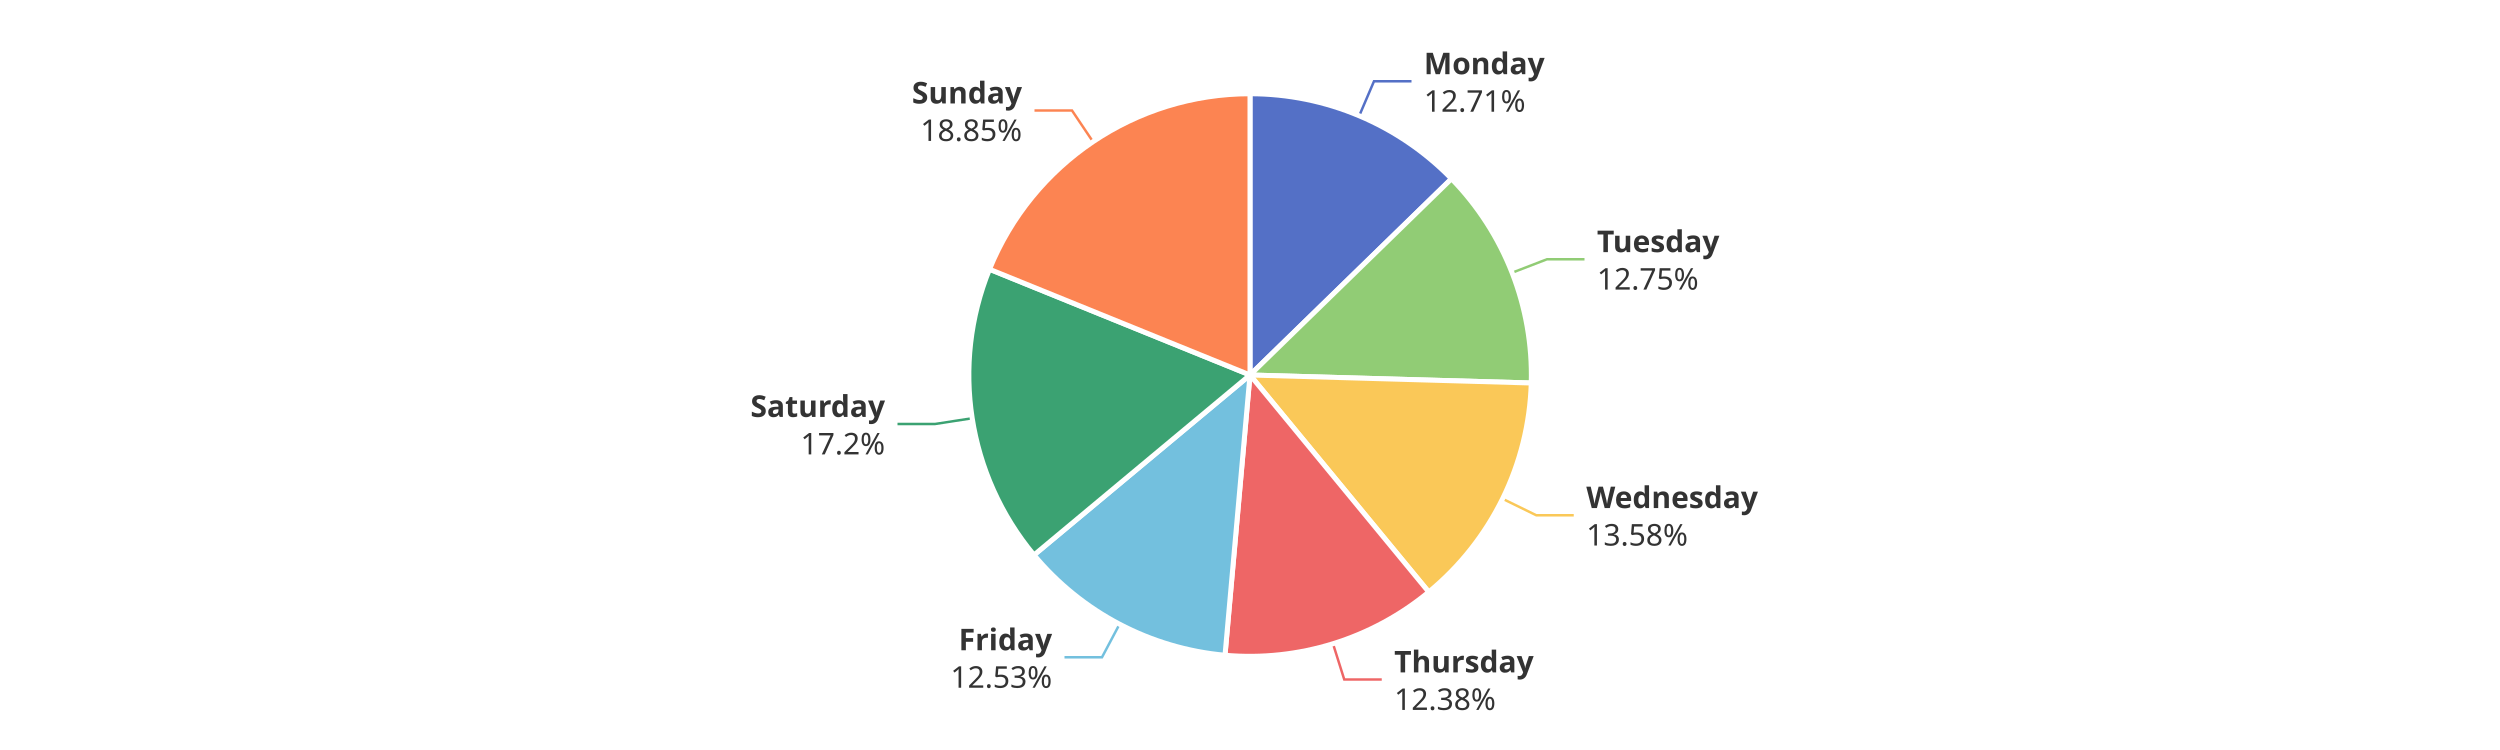
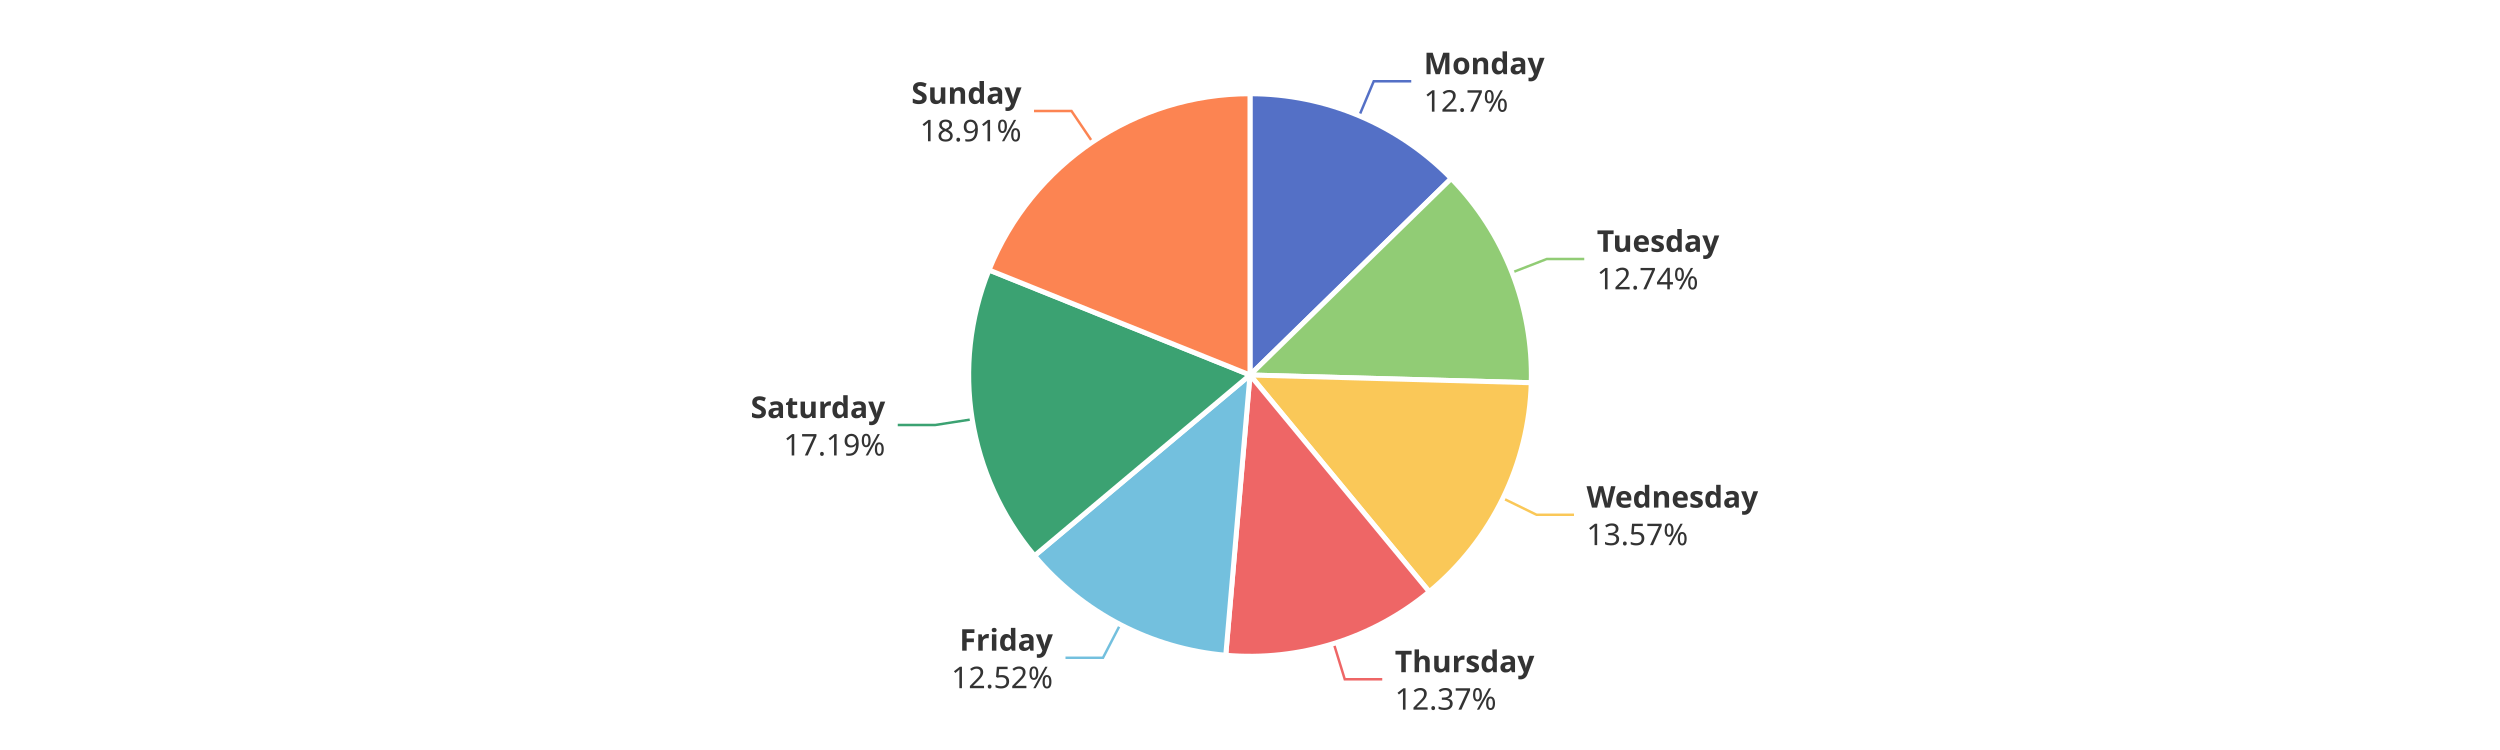
<svg xmlns="http://www.w3.org/2000/svg" width="1000" height="300" version="1.1" baseProfile="full" viewBox="0 0 1000 300">
  <rect width="1000" height="300" x="0" y="0" id="0" fill="#ffffff" />
-   <polyline points="543.7 46.3 549.6 32.5 564.6 32.5" fill="none" stroke="#5470c6" />
-   <polyline points="604.8 109.1 618.8 103.7 633.8 103.7" fill="none" stroke="#91cc75" />
-   <polyline points="601 199.5 614.5 206.1 629.5 206.1" fill="none" stroke="#fac858" />
-   <polyline points="533.2 257.5 537.7 271.8 552.7 271.8" fill="none" stroke="#ee6666" />
-   <polyline points="447.8 249.7 440.8 262.9 425.8 262.9" fill="none" stroke="#73c0de" />
-   <polyline points="388.8 167.3 374 169.6 359 169.6" fill="none" stroke="#3ba272" />
-   <polyline points="437.2 56.7 428.8 44.2 413.8 44.2" fill="none" stroke="#fc8452" />
-   <path d="M500 37.5A112.5 112.5 0 0 1 580.6 71.5L500 150Z" fill="#5470c6" stroke="#fff" stroke-width="2" stroke-linejoin="round" />
-   <path d="M580.6 71.5A112.5 112.5 0 0 1 612.5 153.2L500 150Z" fill="#91cc75" stroke="#fff" stroke-width="2" stroke-linejoin="round" />
-   <path d="M612.5 153.2A112.5 112.5 0 0 1 571.5 236.8L500 150Z" fill="#fac858" stroke="#fff" stroke-width="2" stroke-linejoin="round" />
-   <path d="M571.5 236.8A112.5 112.5 0 0 1 490 262.1L500 150Z" fill="#ee6666" stroke="#fff" stroke-width="2" stroke-linejoin="round" />
-   <path d="M490 262.1A112.5 112.5 0 0 1 413.6 222L500 150Z" fill="#73c0de" stroke="#fff" stroke-width="2" stroke-linejoin="round" />
-   <path d="M413.6 222A112.5 112.5 0 0 1 395.8 107.7L500 150Z" fill="#3ba272" stroke="#fff" stroke-width="2" stroke-linejoin="round" />
-   <path d="M395.8 107.7A112.5 112.5 0 0 1 500 37.5L500 150Z" fill="#fc8452" stroke="#fff" stroke-width="2" stroke-linejoin="round" />
-   <path d="M0 -15l42.8 0l0 30l-42.8 0Z" transform="translate(569.5635 32.5278)" fill="none" />
-   <text dominant-baseline="central" text-anchor="start" style="font-size:12px;font-family:sans-serif;font-weight:bold;" y="-7.5" transform="translate(569.5635 32.5278)" fill="#333" stroke="rgb(255,255,255)" stroke-width="2" paint-order="stroke" stroke-miterlimit="2">Monday</text>
-   <text dominant-baseline="central" text-anchor="start" style="font-size:12px;font-family:sans-serif;" y="7.5" transform="translate(569.5635 32.5278)" fill="#333" stroke="rgb(255,255,255)" stroke-width="2" paint-order="stroke" stroke-miterlimit="2">12.71%</text>
-   <path d="M0 -15l46.2 0l0 30l-46.2 0Z" transform="translate(638.7899 103.6837)" fill="none" />
-   <text dominant-baseline="central" text-anchor="start" style="font-size:12px;font-family:sans-serif;font-weight:bold;" y="-7.5" transform="translate(638.7899 103.6837)" fill="#333" stroke="rgb(255,255,255)" stroke-width="2" paint-order="stroke" stroke-miterlimit="2">Tuesday</text>
-   <text dominant-baseline="central" text-anchor="start" style="font-size:12px;font-family:sans-serif;" y="7.5" transform="translate(638.7899 103.6837)" fill="#333" stroke="rgb(255,255,255)" stroke-width="2" paint-order="stroke" stroke-miterlimit="2">12.75%</text>
-   <path d="M0 -15l63.6 0l0 30l-63.6 0Z" transform="translate(634.5099 206.069)" fill="none" />
-   <text dominant-baseline="central" text-anchor="start" style="font-size:12px;font-family:sans-serif;font-weight:bold;" y="-7.5" transform="translate(634.5099 206.069)" fill="#333" stroke="rgb(255,255,255)" stroke-width="2" paint-order="stroke" stroke-miterlimit="2">Wednesday</text>
-   <text dominant-baseline="central" text-anchor="start" style="font-size:12px;font-family:sans-serif;" y="7.5" transform="translate(634.5099 206.069)" fill="#333" stroke="rgb(255,255,255)" stroke-width="2" paint-order="stroke" stroke-miterlimit="2">13.58%</text>
-   <path d="M0 -15l50.2 0l0 30l-50.2 0Z" transform="translate(557.6779 271.8057)" fill="none" />
-   <text dominant-baseline="central" text-anchor="start" style="font-size:12px;font-family:sans-serif;font-weight:bold;" y="-7.5" transform="translate(557.6779 271.8057)" fill="#333" stroke="rgb(255,255,255)" stroke-width="2" paint-order="stroke" stroke-miterlimit="2">Thursday</text>
-   <text dominant-baseline="central" text-anchor="start" style="font-size:12px;font-family:sans-serif;" y="7.5" transform="translate(557.6779 271.8057)" fill="#333" stroke="rgb(255,255,255)" stroke-width="2" paint-order="stroke" stroke-miterlimit="2">12.38%</text>
-   <path d="M-40.9 -15l40.9 0l0 30l-40.9 0Z" transform="translate(420.8406 262.9443)" fill="none" />
-   <text dominant-baseline="central" text-anchor="end" style="font-size:12px;font-family:sans-serif;font-weight:bold;" y="-7.5" transform="translate(420.8406 262.9443)" fill="#333" stroke="rgb(255,255,255)" stroke-width="2" paint-order="stroke" stroke-miterlimit="2">Friday</text>
-   <text dominant-baseline="central" text-anchor="end" style="font-size:12px;font-family:sans-serif;" y="7.5" transform="translate(420.8406 262.9443)" fill="#333" stroke="rgb(255,255,255)" stroke-width="2" paint-order="stroke" stroke-miterlimit="2">12.53%</text>
-   <path d="M-48.2 -15l48.2 0l0 30l-48.2 0Z" transform="translate(354.0166 169.6071)" fill="none" />
-   <text dominant-baseline="central" text-anchor="end" style="font-size:12px;font-family:sans-serif;font-weight:bold;" y="-7.5" transform="translate(354.0166 169.6071)" fill="#333" stroke="rgb(255,255,255)" stroke-width="2" paint-order="stroke" stroke-miterlimit="2">Saturday</text>
-   <text dominant-baseline="central" text-anchor="end" style="font-size:12px;font-family:sans-serif;" y="7.5" transform="translate(354.0166 169.6071)" fill="#333" stroke="rgb(255,255,255)" stroke-width="2" paint-order="stroke" stroke-miterlimit="2">17.2%</text>
-   <path d="M-40.9 -15l40.9 0l0 30l-40.9 0Z" transform="translate(408.8051 44.2288)" fill="none" />
-   <text dominant-baseline="central" text-anchor="end" style="font-size:12px;font-family:sans-serif;font-weight:bold;" y="-7.5" transform="translate(408.8051 44.2288)" fill="#333" stroke="rgb(255,255,255)" stroke-width="2" paint-order="stroke" stroke-miterlimit="2">Sunday</text>
-   <text dominant-baseline="central" text-anchor="end" style="font-size:12px;font-family:sans-serif;" y="7.5" transform="translate(408.8051 44.2288)" fill="#333" stroke="rgb(255,255,255)" stroke-width="2" paint-order="stroke" stroke-miterlimit="2">18.85%</text>
+   <polyline points="543.7 46.3 549.5 32.5 564.5 32.5" fill="none" stroke="#5470c6" />
+   <polyline points="604.8 109 618.7 103.6 633.7 103.6" fill="none" stroke="#91cc75" />
+   <polyline points="601.1 199.3 614.6 205.9 629.6 205.9" fill="none" stroke="#fac858" />
+   <polyline points="533.5 257.4 537.9 271.7 552.9 271.7" fill="none" stroke="#ee6666" />
+   <polyline points="448.1 249.8 441.2 263.1 426.2 263.1" fill="none" stroke="#73c0de" />
+   <polyline points="388.9 167.7 374.1 170 359.1 170" fill="none" stroke="#3ba272" />
+   <polyline points="437 56.8 428.6 44.4 413.6 44.4" fill="none" stroke="#fc8452" />
+   <path d="M500 37.5A112.5 112.5 0 0 1 580.5 71.4L500 150Z" fill="#5470c6" stroke="#fff" stroke-width="2" stroke-linejoin="round" />
+   <path d="M580.5 71.4A112.5 112.5 0 0 1 612.5 153.1L500 150Z" fill="#91cc75" stroke="#fff" stroke-width="2" stroke-linejoin="round" />
+   <path d="M612.5 153.1A112.5 112.5 0 0 1 571.7 236.7L500 150Z" fill="#fac858" stroke="#fff" stroke-width="2" stroke-linejoin="round" />
+   <path d="M571.7 236.7A112.5 112.5 0 0 1 490.3 262.1L500 150Z" fill="#ee6666" stroke="#fff" stroke-width="2" stroke-linejoin="round" />
+   <path d="M490.3 262.1A112.5 112.5 0 0 1 413.8 222.3L500 150Z" fill="#73c0de" stroke="#fff" stroke-width="2" stroke-linejoin="round" />
+   <path d="M413.8 222.3A112.5 112.5 0 0 1 395.6 108L500 150Z" fill="#3ba272" stroke="#fff" stroke-width="2" stroke-linejoin="round" />
+   <path d="M395.6 108A112.5 112.5 0 0 1 500 37.5L500 150Z" fill="#fc8452" stroke="#fff" stroke-width="2" stroke-linejoin="round" />
+   <path d="M0 -15l42.8 0l0 30l-42.8 0Z" transform="translate(569.5266 32.5123)" fill="none" />
+   <text dominant-baseline="central" text-anchor="start" style="font-size:12px;font-family:sans-serif;font-weight:bold;" y="-7.5" transform="translate(569.5266 32.5123)" fill="#333" stroke="rgb(255,255,255)" stroke-width="2" paint-order="stroke" stroke-miterlimit="2">Monday</text>
+   <text dominant-baseline="central" text-anchor="start" style="font-size:12px;font-family:sans-serif;" y="7.5" transform="translate(569.5266 32.5123)" fill="#333" stroke="rgb(255,255,255)" stroke-width="2" paint-order="stroke" stroke-miterlimit="2">12.7%</text>
+   <path d="M0 -15l46.2 0l0 30l-46.2 0Z" transform="translate(638.7462 103.5717)" fill="none" />
+   <text dominant-baseline="central" text-anchor="start" style="font-size:12px;font-family:sans-serif;font-weight:bold;" y="-7.5" transform="translate(638.7462 103.5717)" fill="#333" stroke="rgb(255,255,255)" stroke-width="2" paint-order="stroke" stroke-miterlimit="2">Tuesday</text>
+   <text dominant-baseline="central" text-anchor="start" style="font-size:12px;font-family:sans-serif;" y="7.5" transform="translate(638.7462 103.5717)" fill="#333" stroke="rgb(255,255,255)" stroke-width="2" paint-order="stroke" stroke-miterlimit="2">12.74%</text>
+   <path d="M0 -15l63.6 0l0 30l-63.6 0Z" transform="translate(634.5978 205.8891)" fill="none" />
+   <text dominant-baseline="central" text-anchor="start" style="font-size:12px;font-family:sans-serif;font-weight:bold;" y="-7.5" transform="translate(634.5978 205.8891)" fill="#333" stroke="rgb(255,255,255)" stroke-width="2" paint-order="stroke" stroke-miterlimit="2">Wednesday</text>
+   <text dominant-baseline="central" text-anchor="start" style="font-size:12px;font-family:sans-serif;" y="7.5" transform="translate(634.5978 205.8891)" fill="#333" stroke="rgb(255,255,255)" stroke-width="2" paint-order="stroke" stroke-miterlimit="2">13.57%</text>
+   <path d="M0 -15l50.2 0l0 30l-50.2 0Z" transform="translate(557.9456 271.7226)" fill="none" />
+   <text dominant-baseline="central" text-anchor="start" style="font-size:12px;font-family:sans-serif;font-weight:bold;" y="-7.5" transform="translate(557.9456 271.7226)" fill="#333" stroke="rgb(255,255,255)" stroke-width="2" paint-order="stroke" stroke-miterlimit="2">Thursday</text>
+   <text dominant-baseline="central" text-anchor="start" style="font-size:12px;font-family:sans-serif;" y="7.5" transform="translate(557.9456 271.7226)" fill="#333" stroke="rgb(255,255,255)" stroke-width="2" paint-order="stroke" stroke-miterlimit="2">12.37%</text>
+   <path d="M-40.9 -15l40.9 0l0 30l-40.9 0Z" transform="translate(421.1601 263.1111)" fill="none" />
+   <text dominant-baseline="central" text-anchor="end" style="font-size:12px;font-family:sans-serif;font-weight:bold;" y="-7.5" transform="translate(421.1601 263.1111)" fill="#333" stroke="rgb(255,255,255)" stroke-width="2" paint-order="stroke" stroke-miterlimit="2">Friday</text>
+   <text dominant-baseline="central" text-anchor="end" style="font-size:12px;font-family:sans-serif;" y="7.5" transform="translate(421.1601 263.1111)" fill="#333" stroke="rgb(255,255,255)" stroke-width="2" paint-order="stroke" stroke-miterlimit="2">12.52%</text>
+   <path d="M-48.2 -15l48.2 0l0 30l-48.2 0Z" transform="translate(354.0851 170.0423)" fill="none" />
+   <text dominant-baseline="central" text-anchor="end" style="font-size:12px;font-family:sans-serif;font-weight:bold;" y="-7.5" transform="translate(354.0851 170.0423)" fill="#333" stroke="rgb(255,255,255)" stroke-width="2" paint-order="stroke" stroke-miterlimit="2">Saturday</text>
+   <text dominant-baseline="central" text-anchor="end" style="font-size:12px;font-family:sans-serif;" y="7.5" transform="translate(354.0851 170.0423)" fill="#333" stroke="rgb(255,255,255)" stroke-width="2" paint-order="stroke" stroke-miterlimit="2">17.19%</text>
+   <path d="M-40.9 -15l40.9 0l0 30l-40.9 0Z" transform="translate(408.6059 44.3632)" fill="none" />
+   <text dominant-baseline="central" text-anchor="end" style="font-size:12px;font-family:sans-serif;font-weight:bold;" y="-7.5" transform="translate(408.6059 44.3632)" fill="#333" stroke="rgb(255,255,255)" stroke-width="2" paint-order="stroke" stroke-miterlimit="2">Sunday</text>
+   <text dominant-baseline="central" text-anchor="end" style="font-size:12px;font-family:sans-serif;" y="7.5" transform="translate(408.6059 44.3632)" fill="#333" stroke="rgb(255,255,255)" stroke-width="2" paint-order="stroke" stroke-miterlimit="2">18.91%</text>
</svg>
